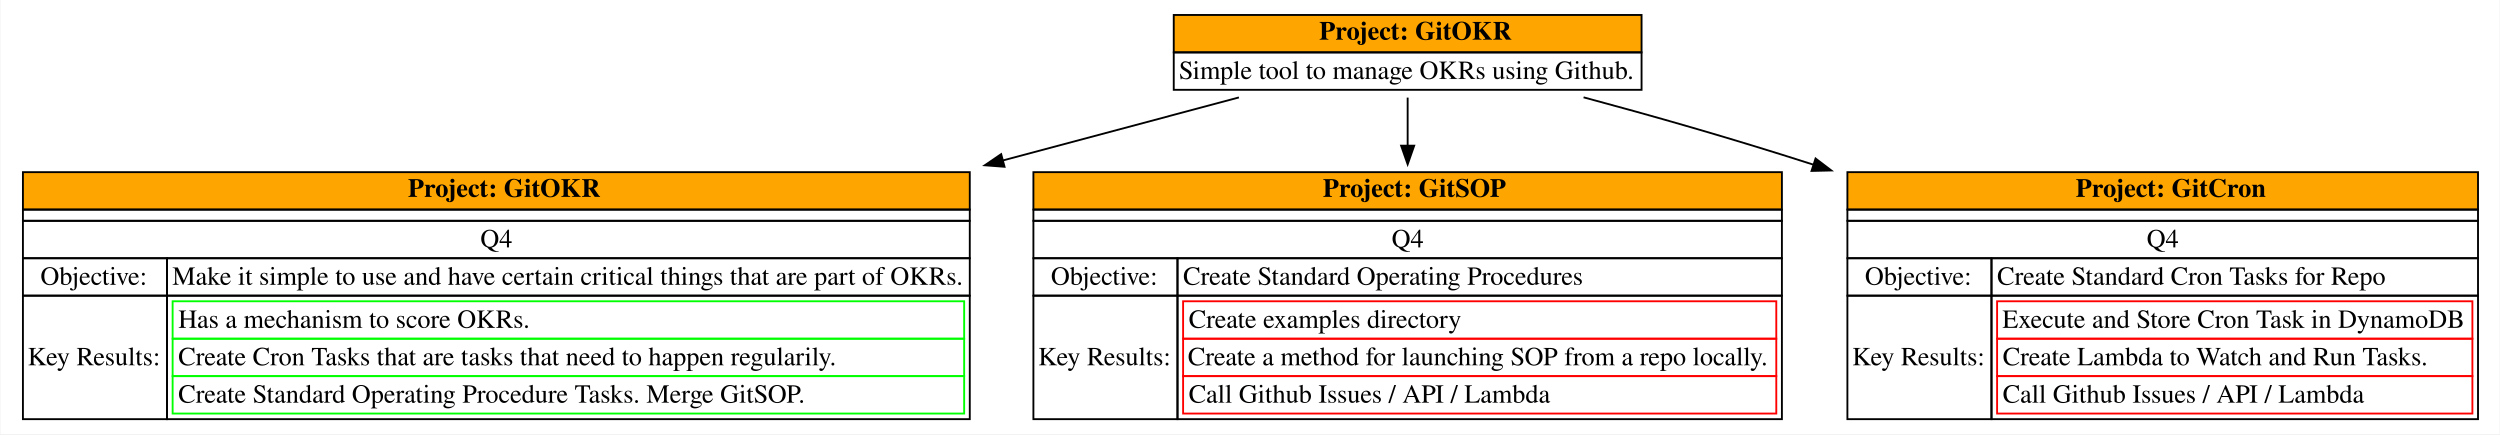
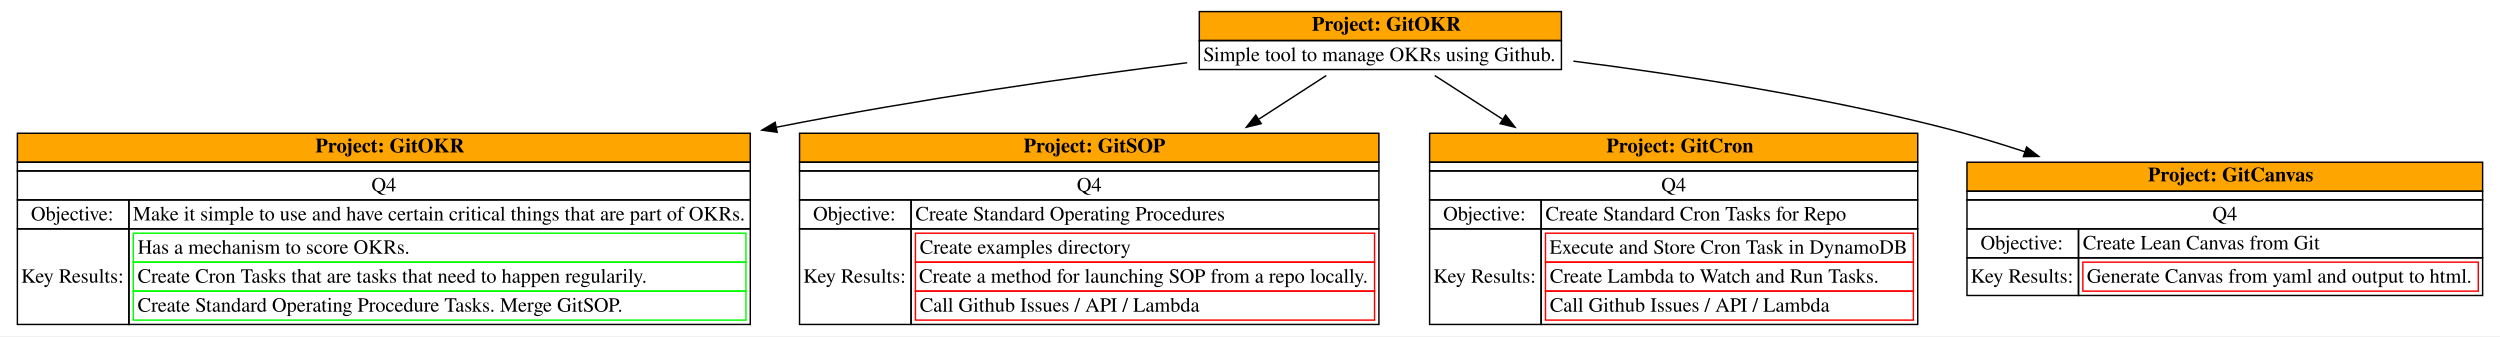
- <svg xmlns="http://www.w3.org/2000/svg" width="1336pt" height="232pt" viewBox="0.00 0.00 1335.50 232.00">
+ <svg xmlns="http://www.w3.org/2000/svg" width="1726pt" height="232pt" viewBox="0.00 0.00 1726.00 232.00">
  <g id="graph0" class="graph" transform="scale(1 1) rotate(0) translate(4 228)">
-     <polygon fill="#ffffff" stroke="transparent" points="-4,4 -4,-228 1331.5,-228 1331.5,4 -4,4" />
+     <polygon fill="#ffffff" stroke="transparent" points="-4,4 -4,-228 1722,-228 1722,4 -4,4" />
    <g id="node1" class="node">
-       <polygon fill="#ffa500" stroke="transparent" points="623,-200 623,-220 873,-220 873,-200 623,-200" />
-       <polygon fill="none" stroke="#000000" points="623,-200 623,-220 873,-220 873,-200 623,-200" />
-       <text text-anchor="start" x="700.753" y="-206.8" font-family="Times,serif" font-weight="bold" font-size="14.00" fill="#000000">Project: GitOKR</text>
-       <polygon fill="none" stroke="#000000" points="623,-180 623,-200 873,-200 873,-180 623,-180" />
-       <text text-anchor="start" x="625.698" y="-185.8" font-family="Times,serif" font-size="14.00" fill="#000000">Simple tool to manage OKRs using Github.</text>
+       <polygon fill="#ffa500" stroke="transparent" points="824,-200 824,-220 1074,-220 1074,-200 824,-200" />
+       <polygon fill="none" stroke="#000000" points="824,-200 824,-220 1074,-220 1074,-200 824,-200" />
+       <text text-anchor="start" x="901.753" y="-206.8" font-family="Times,serif" font-weight="bold" font-size="14.00" fill="#000000">Project: GitOKR</text>
+       <polygon fill="none" stroke="#000000" points="824,-180 824,-200 1074,-200 1074,-180 824,-180" />
+       <text text-anchor="start" x="826.698" y="-185.8" font-family="Times,serif" font-size="14.00" fill="#000000">Simple tool to manage OKRs using Github.</text>
    </g>
    <g id="node2" class="node">
      <polygon fill="#ffa500" stroke="transparent" points="8,-116 8,-136 514,-136 514,-116 8,-116" />
      <polygon fill="none" stroke="#000000" points="8,-116 8,-136 514,-136 514,-116 8,-116" />
      <text text-anchor="start" x="213.753" y="-122.8" font-family="Times,serif" font-weight="bold" font-size="14.00" fill="#000000">Project: GitOKR</text>
      <polygon fill="none" stroke="#000000" points="8,-110 8,-116 514,-116 514,-110 8,-110" />
      <polygon fill="none" stroke="#000000" points="8,-90 8,-110 514,-110 514,-90 8,-90" />
      <text text-anchor="start" x="252.445" y="-95.8" font-family="Times,serif" font-size="14.00" fill="#000000">Q4</text>
      <polygon fill="none" stroke="#000000" points="8,-70 8,-90 85,-90 85,-70 8,-70" />
      <text text-anchor="start" x="17.345" y="-75.8" font-family="Times,serif" font-size="14.00" fill="#000000">Objective:</text>
      <polygon fill="none" stroke="#000000" points="85,-70 85,-90 514,-90 514,-70 85,-70" />
      <text text-anchor="start" x="87.815" y="-75.8" font-family="Times,serif" font-size="14.00" fill="#000000">Make it simple to use and have certain critical things that are part of OKRs.</text>
      <polygon fill="none" stroke="#000000" points="8,-4 8,-70 85,-70 85,-4 8,-4" />
      <text text-anchor="start" x="10.529" y="-32.8" font-family="Times,serif" font-size="14.00" fill="#000000">Key Results:</text>
      <polygon fill="none" stroke="#000000" points="85,-4 85,-70 514,-70 514,-4 85,-4" />
      <polygon fill="none" stroke="#00ff00" points="88,-47 88,-67 511,-67 511,-47 88,-47" />
      <text text-anchor="start" x="91" y="-52.8" font-family="Times,serif" font-size="14.00" fill="#000000">Has a mechanism to score OKRs.</text>
      <polygon fill="none" stroke="#00ff00" points="88,-27 88,-47 511,-47 511,-27 88,-27" />
      <text text-anchor="start" x="91" y="-32.8" font-family="Times,serif" font-size="14.00" fill="#000000">Create Cron Tasks that are tasks that need to happen regularily.</text>
      <polygon fill="none" stroke="#00ff00" points="88,-7 88,-27 511,-27 511,-7 88,-7" />
      <text text-anchor="start" x="91" y="-12.8" font-family="Times,serif" font-size="14.00" fill="#000000">Create Standard Operating Procedure Tasks. Merge GitSOP.</text>
    </g>
    <g id="edge1" class="edge">
-       <path fill="none" stroke="#000000" d="M657.825,-175.929C621.374,-166.198 577.195,-154.405 531.734,-142.27" />
-       <polygon fill="#000000" stroke="#000000" points="532.58,-138.873 522.016,-139.676 530.775,-145.637 532.58,-138.873" />
+       <path fill="none" stroke="#000000" d="M815.637,-184.694C735.885,-174.624 632.437,-159.957 532.068,-140.17" />
+       <polygon fill="#000000" stroke="#000000" points="532.543,-136.696 522.052,-138.176 531.177,-143.561 532.543,-136.696" />
    </g>
    <g id="node3" class="node">
      <polygon fill="#ffa500" stroke="transparent" points="548,-116 548,-136 948,-136 948,-116 548,-116" />
      <polygon fill="none" stroke="#000000" points="548,-116 548,-136 948,-136 948,-116 548,-116" />
      <text text-anchor="start" x="702.691" y="-122.8" font-family="Times,serif" font-weight="bold" font-size="14.00" fill="#000000">Project: GitSOP</text>
      <polygon fill="none" stroke="#000000" points="548,-110 548,-116 948,-116 948,-110 548,-110" />
      <polygon fill="none" stroke="#000000" points="548,-90 548,-110 948,-110 948,-90 548,-90" />
      <text text-anchor="start" x="739.445" y="-95.8" font-family="Times,serif" font-size="14.00" fill="#000000">Q4</text>
      <polygon fill="none" stroke="#000000" points="548,-70 548,-90 625,-90 625,-70 548,-70" />
      <text text-anchor="start" x="557.345" y="-75.8" font-family="Times,serif" font-size="14.00" fill="#000000">Objective:</text>
      <polygon fill="none" stroke="#000000" points="625,-70 625,-90 948,-90 948,-70 625,-70" />
      <text text-anchor="start" x="628" y="-75.8" font-family="Times,serif" font-size="14.00" fill="#000000">Create Standard Operating Procedures</text>
      <polygon fill="none" stroke="#000000" points="548,-4 548,-70 625,-70 625,-4 548,-4" />
      <text text-anchor="start" x="550.529" y="-32.8" font-family="Times,serif" font-size="14.00" fill="#000000">Key Results:</text>
      <polygon fill="none" stroke="#000000" points="625,-4 625,-70 948,-70 948,-4 625,-4" />
      <polygon fill="none" stroke="#ff0000" points="628,-47 628,-67 945,-67 945,-47 628,-47" />
      <text text-anchor="start" x="631" y="-52.8" font-family="Times,serif" font-size="14.00" fill="#000000">Create examples directory</text>
      <polygon fill="none" stroke="#ff0000" points="628,-27 628,-47 945,-47 945,-27 628,-27" />
      <text text-anchor="start" x="630.535" y="-32.8" font-family="Times,serif" font-size="14.00" fill="#000000">Create a method for launching SOP from a repo locally.</text>
      <polygon fill="none" stroke="#ff0000" points="628,-7 628,-27 945,-27 945,-7 628,-7" />
      <text text-anchor="start" x="631" y="-12.8" font-family="Times,serif" font-size="14.00" fill="#000000">Call Github Issues / API / Lambda</text>
    </g>
    <g id="edge2" class="edge">
-       <path fill="none" stroke="#000000" d="M748,-175.853C748,-168.303 748,-159.518 748,-150.297" />
-       <polygon fill="#000000" stroke="#000000" points="751.5,-150.158 748,-140.158 744.5,-150.158 751.5,-150.158" />
+       <path fill="none" stroke="#000000" d="M911.664,-175.853C898.13,-167.099 882.024,-156.682 865.279,-145.852" />
+       <polygon fill="#000000" stroke="#000000" points="866.772,-142.649 856.475,-140.158 862.971,-148.527 866.772,-142.649" />
    </g>
    <g id="node4" class="node">
      <polygon fill="#ffa500" stroke="transparent" points="983,-116 983,-136 1320,-136 1320,-116 983,-116" />
      <polygon fill="none" stroke="#000000" points="983,-116 983,-136 1320,-136 1320,-116 983,-116" />
      <text text-anchor="start" x="1105.033" y="-122.8" font-family="Times,serif" font-weight="bold" font-size="14.00" fill="#000000">Project: GitCron</text>
      <polygon fill="none" stroke="#000000" points="983,-110 983,-116 1320,-116 1320,-110 983,-110" />
      <polygon fill="none" stroke="#000000" points="983,-90 983,-110 1320,-110 1320,-90 983,-90" />
      <text text-anchor="start" x="1142.945" y="-95.8" font-family="Times,serif" font-size="14.00" fill="#000000">Q4</text>
      <polygon fill="none" stroke="#000000" points="983,-70 983,-90 1060,-90 1060,-70 983,-70" />
      <text text-anchor="start" x="992.345" y="-75.8" font-family="Times,serif" font-size="14.00" fill="#000000">Objective:</text>
      <polygon fill="none" stroke="#000000" points="1060,-70 1060,-90 1320,-90 1320,-70 1060,-70" />
      <text text-anchor="start" x="1063" y="-75.8" font-family="Times,serif" font-size="14.00" fill="#000000">Create Standard Cron Tasks for Repo</text>
      <polygon fill="none" stroke="#000000" points="983,-4 983,-70 1060,-70 1060,-4 983,-4" />
      <text text-anchor="start" x="985.529" y="-32.8" font-family="Times,serif" font-size="14.00" fill="#000000">Key Results:</text>
      <polygon fill="none" stroke="#000000" points="1060,-4 1060,-70 1320,-70 1320,-4 1060,-4" />
      <polygon fill="none" stroke="#ff0000" points="1063,-47 1063,-67 1317,-67 1317,-47 1063,-47" />
      <text text-anchor="start" x="1065.805" y="-52.8" font-family="Times,serif" font-size="14.00" fill="#000000">Execute and Store Cron Task in DynamoDB</text>
      <polygon fill="none" stroke="#ff0000" points="1063,-27 1063,-47 1317,-47 1317,-27 1063,-27" />
      <text text-anchor="start" x="1066" y="-32.8" font-family="Times,serif" font-size="14.00" fill="#000000">Create Lambda to Watch and Run Tasks.</text>
      <polygon fill="none" stroke="#ff0000" points="1063,-7 1063,-27 1317,-27 1317,-7 1063,-7" />
      <text text-anchor="start" x="1066" y="-12.8" font-family="Times,serif" font-size="14.00" fill="#000000">Call Github Issues / API / Lambda</text>
    </g>
    <g id="edge3" class="edge">
-       <path fill="none" stroke="#000000" d="M842.011,-175.99C877.835,-166.361 919.143,-154.684 964.645,-140.06" />
-       <polygon fill="#000000" stroke="#000000" points="965.983,-143.306 974.418,-136.895 963.826,-136.647 965.983,-143.306" />
+       <path fill="none" stroke="#000000" d="M986.521,-175.853C1000.124,-167.099 1016.309,-156.682 1033.137,-145.852" />
+       <polygon fill="#000000" stroke="#000000" points="1035.471,-148.513 1041.986,-140.158 1031.683,-142.626 1035.471,-148.513" />
+     </g>
+     <g id="node5" class="node">
+       <polygon fill="#ffa500" stroke="transparent" points="1354,-96 1354,-116 1710,-116 1710,-96 1354,-96" />
+       <polygon fill="none" stroke="#000000" points="1354,-96 1354,-116 1710,-116 1710,-96 1354,-96" />
+       <text text-anchor="start" x="1478.926" y="-102.8" font-family="Times,serif" font-weight="bold" font-size="14.00" fill="#000000">Project: GitCanvas</text>
+       <polygon fill="none" stroke="#000000" points="1354,-90 1354,-96 1710,-96 1710,-90 1354,-90" />
+       <polygon fill="none" stroke="#000000" points="1354,-70 1354,-90 1710,-90 1710,-70 1354,-70" />
+       <text text-anchor="start" x="1523.445" y="-75.8" font-family="Times,serif" font-size="14.00" fill="#000000">Q4</text>
+       <polygon fill="none" stroke="#000000" points="1354,-50 1354,-70 1431,-70 1431,-50 1354,-50" />
+       <text text-anchor="start" x="1363.345" y="-55.8" font-family="Times,serif" font-size="14.00" fill="#000000">Objective:</text>
+       <polygon fill="none" stroke="#000000" points="1431,-50 1431,-70 1710,-70 1710,-50 1431,-50" />
+       <text text-anchor="start" x="1434" y="-55.8" font-family="Times,serif" font-size="14.00" fill="#000000">Create Lean Canvas from Git</text>
+       <polygon fill="none" stroke="#000000" points="1354,-24 1354,-50 1431,-50 1431,-24 1354,-24" />
+       <text text-anchor="start" x="1356.529" y="-32.8" font-family="Times,serif" font-size="14.00" fill="#000000">Key Results:</text>
+       <polygon fill="none" stroke="#000000" points="1431,-24 1431,-50 1710,-50 1710,-24 1431,-24" />
+       <polygon fill="none" stroke="#ff0000" points="1434,-27 1434,-47 1707,-47 1707,-27 1434,-27" />
+       <text text-anchor="start" x="1436.755" y="-32.8" font-family="Times,serif" font-size="14.00" fill="#000000">Generate Canvas from yaml and output to html.</text>
+     </g>
+     <g id="edge4" class="edge">
+       <path fill="none" stroke="#000000" d="M1082.259,-185.787C1157.716,-176.151 1253.435,-161.252 1337,-140 1355.638,-135.26 1374.997,-129.446 1393.963,-123.215" />
+       <polygon fill="#000000" stroke="#000000" points="1395.156,-126.506 1403.536,-120.023 1392.943,-119.865 1395.156,-126.506" />
    </g>
  </g>
</svg>
